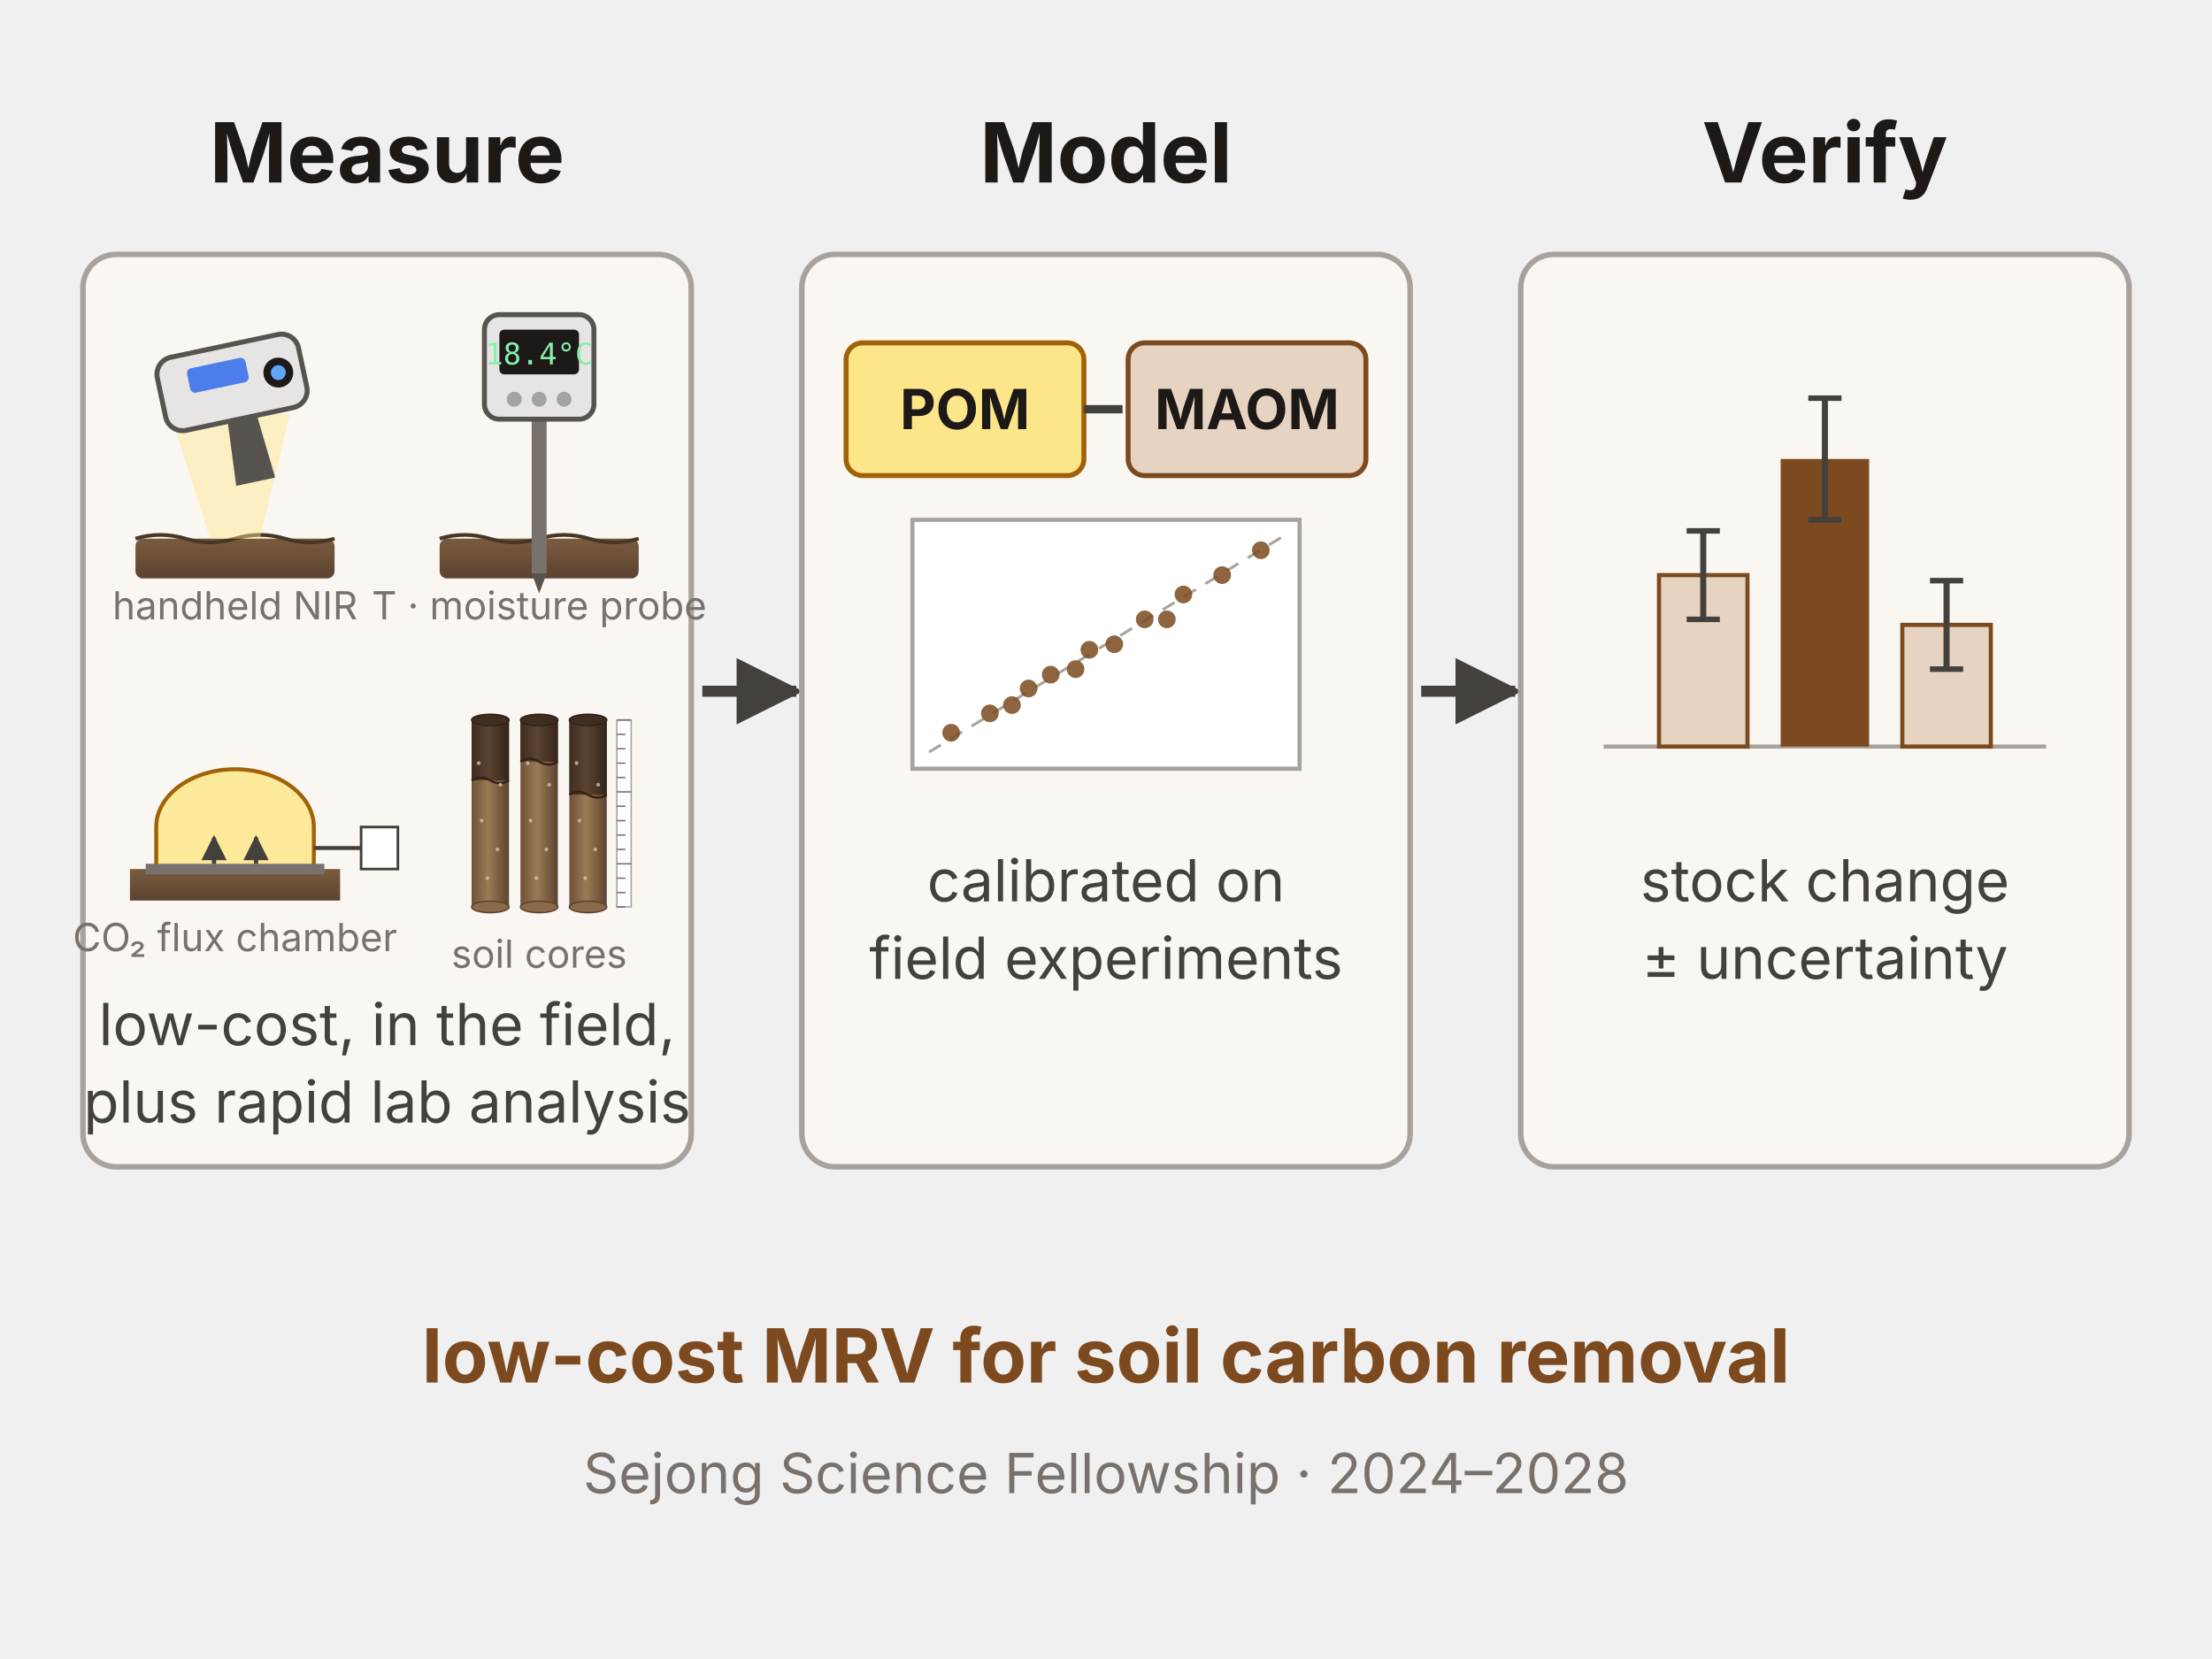
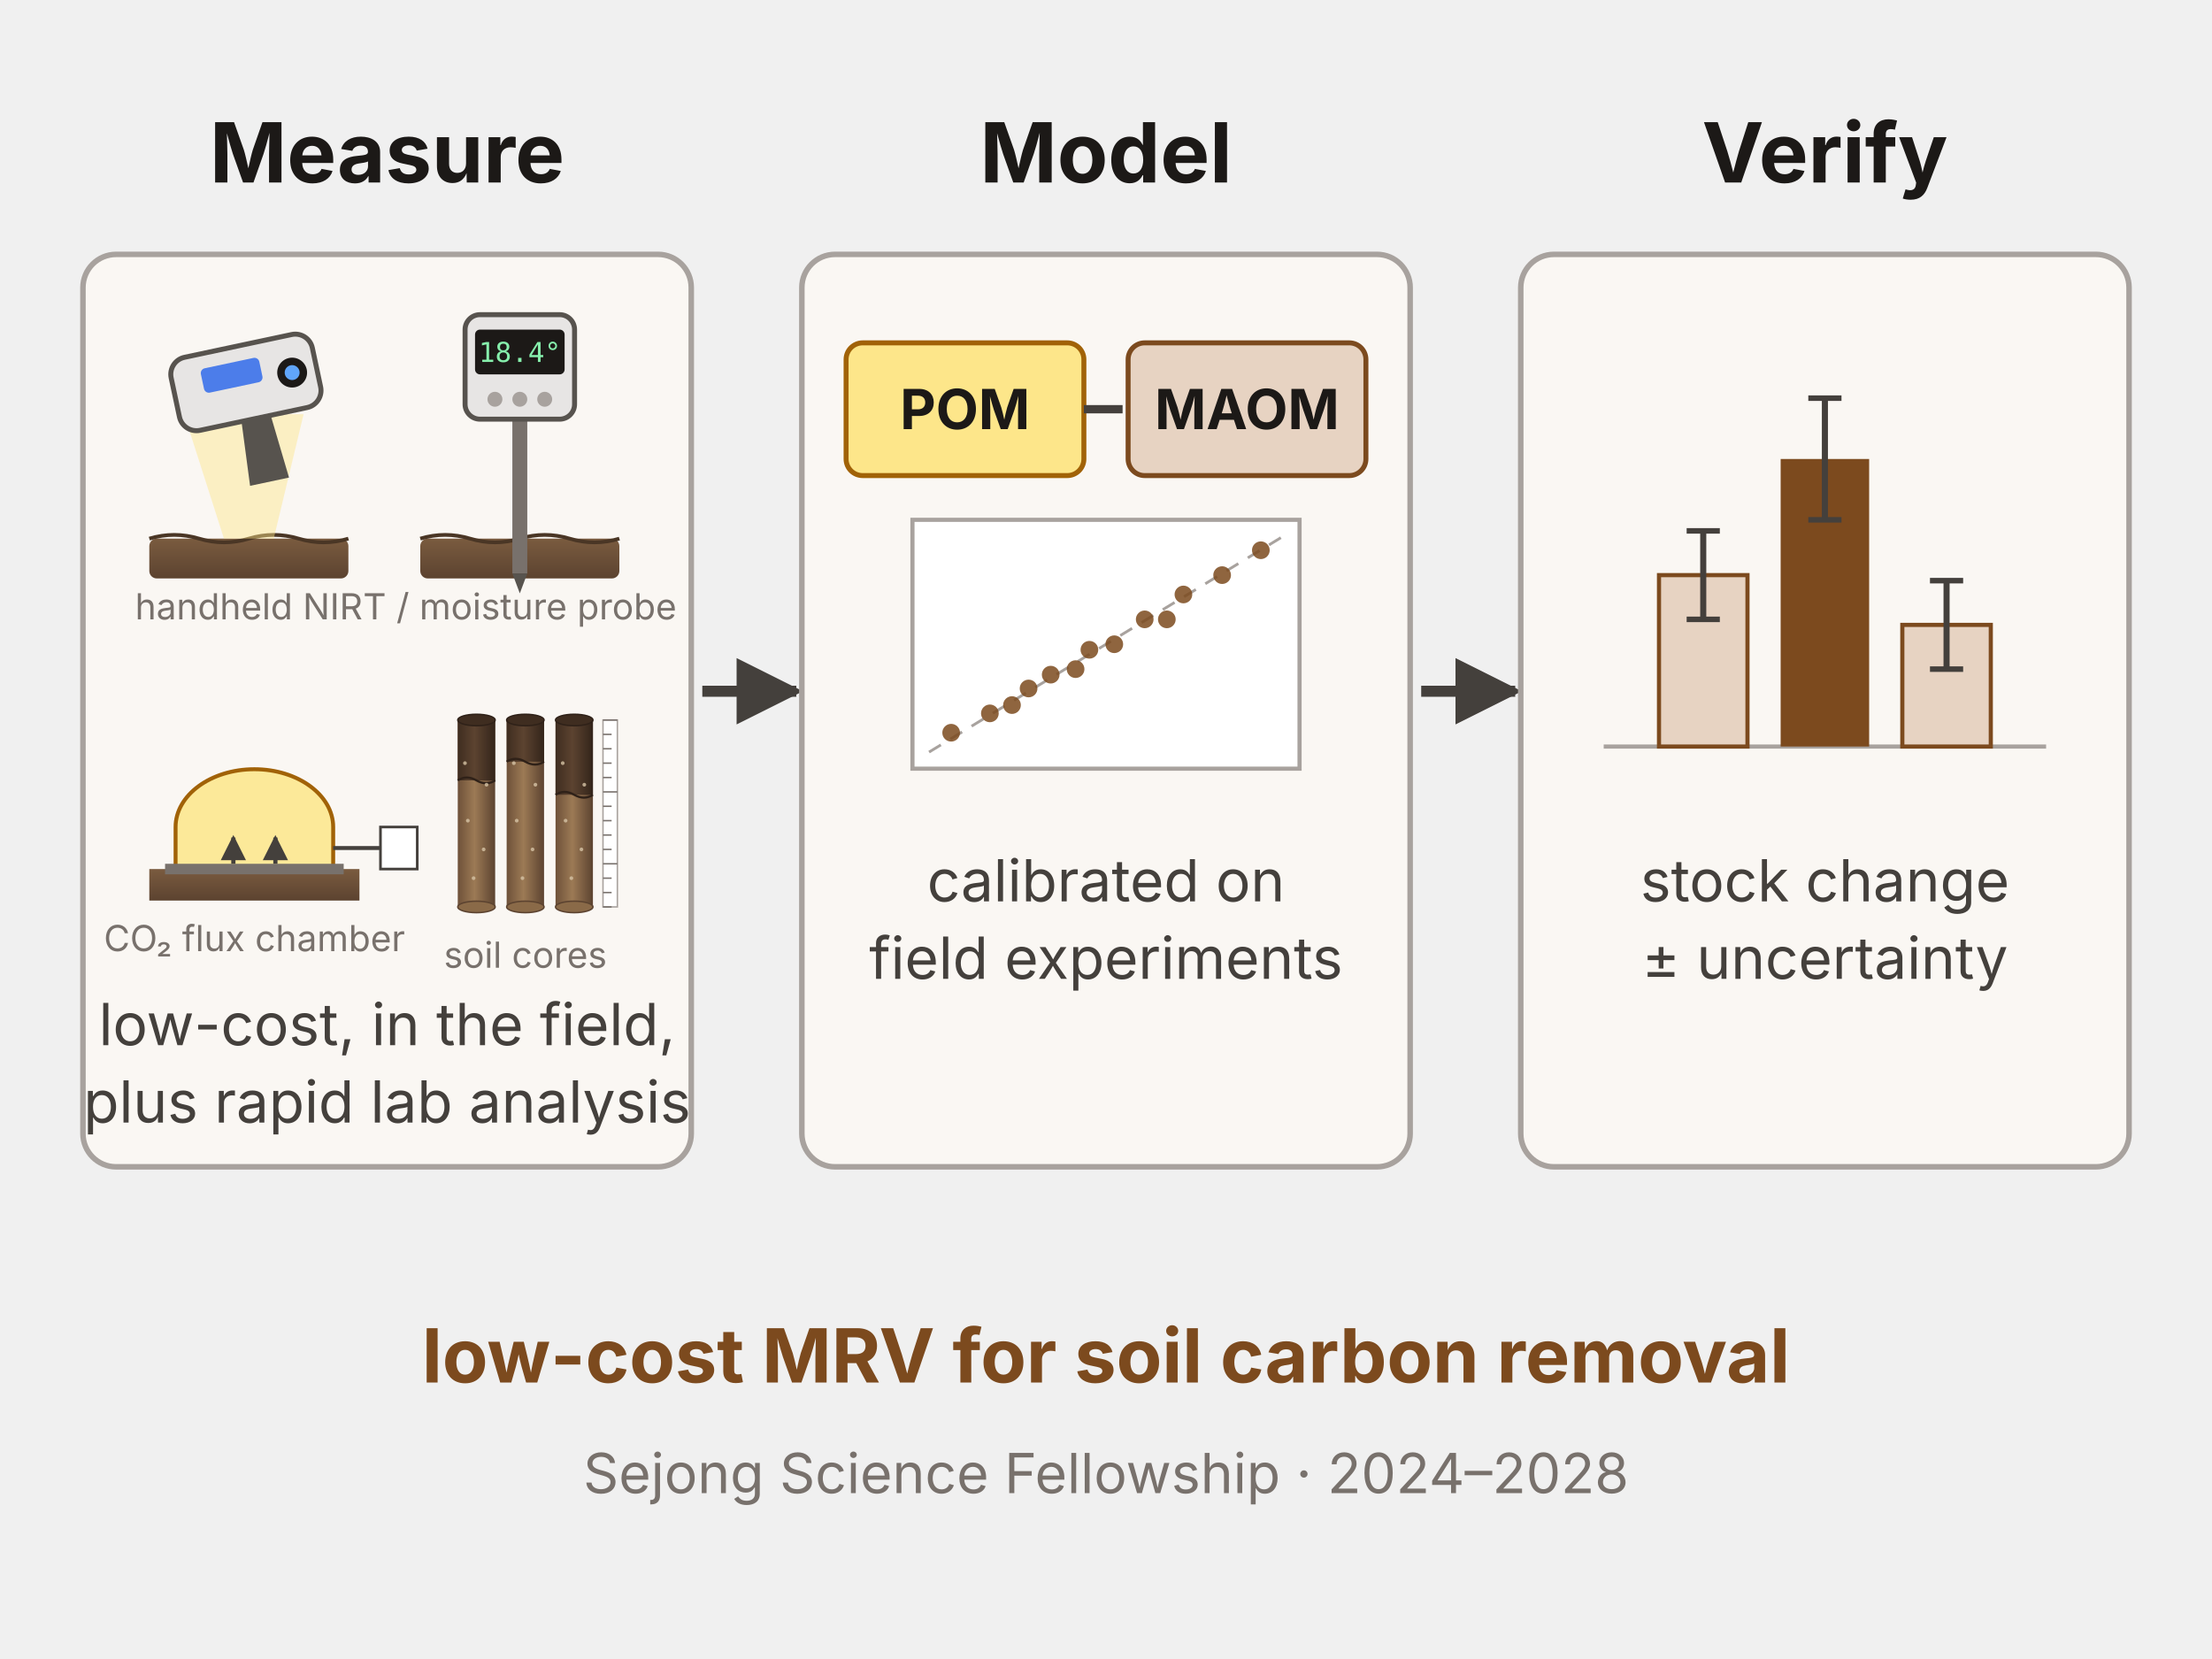
<svg xmlns="http://www.w3.org/2000/svg" viewBox="0 0 800 600" font-family="Inter, Helvetica, Arial, sans-serif" fill="#1c1917">
  <defs>
    <marker id="ah" viewBox="0 0 10 10" refX="9" refY="5" markerWidth="6" markerHeight="6" orient="auto-start-reverse">
      <path d="M0 0 L10 5 L0 10 z" fill="#44403c" />
    </marker>
    <marker id="ahg" viewBox="0 0 10 10" refX="9" refY="5" markerWidth="6" markerHeight="6" orient="auto-start-reverse">
      <path d="M0 0 L10 5 L0 10 z" fill="#4d7c0f" />
    </marker>
    <marker id="ahb" viewBox="0 0 10 10" refX="9" refY="5" markerWidth="6" markerHeight="6" orient="auto-start-reverse">
      <path d="M0 0 L10 5 L0 10 z" fill="#2563eb" />
    </marker>
    <marker id="aha" viewBox="0 0 10 10" refX="9" refY="5" markerWidth="6" markerHeight="6" orient="auto-start-reverse">
      <path d="M0 0 L10 5 L0 10 z" fill="#7c4a1e" />
    </marker>
    <linearGradient id="trunk" x1="0" x2="1">
      <stop offset="0" stop-color="#6b4a2e" />
      <stop offset=".5" stop-color="#8a6a48" />
      <stop offset="1" stop-color="#5c4330" />
    </linearGradient>
    <linearGradient id="core" x1="0" x2="1">
      <stop offset="0" stop-color="#6e5139" />
      <stop offset=".45" stop-color="#9c7a55" />
      <stop offset="1" stop-color="#5c4330" />
    </linearGradient>
    <linearGradient id="coretop" x1="0" x2="1">
      <stop offset="0" stop-color="#3f2d20" />
      <stop offset=".45" stop-color="#5c4330" />
      <stop offset="1" stop-color="#33241a" />
    </linearGradient>
    <linearGradient id="soilg" x1="0" y1="0" x2="0" y2="1">
      <stop offset="0" stop-color="#7a5b3f" />
      <stop offset="1" stop-color="#5c4330" />
    </linearGradient>
  </defs>
  <g font-size="30" font-weight="700" text-anchor="middle">
    <text x="140" y="66">Measure</text>
    <text x="400" y="66">Model</text>
    <text x="660" y="66">Verify</text>
  </g>
  <g stroke="#44403c" stroke-width="4" marker-end="url(#ah)">
    <line x1="254" y1="250" x2="288" y2="250" />
    <line x1="514" y1="250" x2="548" y2="250" />
  </g>
  <rect x="30" y="92" width="220" height="330" rx="12" fill="#faf7f3" stroke="#a8a29e" stroke-width="2" />
  <rect x="290" y="92" width="220" height="330" rx="12" fill="#faf7f3" stroke="#a8a29e" stroke-width="2" />
  <rect x="550" y="92" width="220" height="330" rx="12" fill="#faf7f3" stroke="#a8a29e" stroke-width="2" />
  <g transform="translate(30 92) scale(1.0)">
-     <g transform="translate(55 110) scale(0.9)">
+     <g transform="translate(60 110) scale(0.9)">
      <rect x="-40.0" y="-8" width="80" height="16" rx="3" fill="url(#soilg)" />
      <path d="M-40.0 -8 q 10.0 -3 20.0 0 t 20.0 0 t 20.0 0 t 20.0 0" fill="none" stroke="#4a3625" stroke-width="1.5" />
      <path d="M-10 -8 L-26 -58 L22 -58 L10 -8 Z" fill="#fde68a" fill-opacity=".45" />
      <g transform="rotate(-12 0 -70)">
        <rect x="-30" y="-86" width="58" height="30" rx="7" fill="#e7e5e4" stroke="#57534e" stroke-width="2" />
        <rect x="-18" y="-80" width="24" height="10" rx="2" fill="#2563eb" opacity=".8" />
        <circle cx="18" cy="-71" r="6" fill="#1c1917" />
        <circle cx="18" cy="-71" r="3" fill="#60a5fa" />
        <path d="M-6 -56 L-8 -30 L8 -30 L6 -56 Z" fill="#57534e" />
      </g>
    </g>
-     <g transform="translate(165 110) scale(0.9)">
+     <g transform="translate(158 110) scale(0.9)">
      <rect x="-40.0" y="-8" width="80" height="16" rx="3" fill="url(#soilg)" />
      <path d="M-40.0 -8 q 10.0 -3 20.0 0 t 20.0 0 t 20.0 0 t 20.0 0" fill="none" stroke="#4a3625" stroke-width="1.5" />
      <rect x="-3" y="-60" width="6" height="66" fill="#78716c" />
      <path d="M-3 6 L0 14 L3 6 Z" fill="#57534e" />
      <rect x="-22" y="-98" width="44" height="42" rx="6" fill="#e7e5e4" stroke="#57534e" stroke-width="2" />
-       <rect x="-16" y="-92" width="32" height="18" rx="2" fill="#1c1917" />
-       <text x="0" y="-78" font-size="12" font-family="Menlo, monospace" fill="#86efac" text-anchor="middle">18.4°C</text>
+       <rect x="-18" y="-92" width="36" height="18" rx="2" fill="#1c1917" />
+       <text x="0" y="-79" font-size="11" font-family="Menlo, monospace" fill="#86efac" text-anchor="middle">18.4°</text>
      <circle cx="-10" cy="-64" r="3" fill="#a8a29e" />
      <circle cx="0" cy="-64" r="3" fill="#a8a29e" />
      <circle cx="10" cy="-64" r="3" fill="#a8a29e" />
    </g>
-     <g transform="translate(55 228) scale(0.95)">
+     <g transform="translate(62 228) scale(0.95)">
      <rect x="-40" y="-6" width="80" height="12" fill="url(#soilg)" />
      <path d="M-30 -6 L-30 -22 A30 22 0 0 1 30 -22 L30 -6 Z" fill="#fde68a" fill-opacity=".85" stroke="#a16207" stroke-width="1.5" />
      <rect x="-34" y="-8" width="68" height="4" fill="#78716c" />
      <line x1="30" y1="-14" x2="48" y2="-14" stroke="#44403c" stroke-width="1.5" />
      <rect x="48" y="-22" width="14" height="16" fill="#fff" stroke="#44403c" />
      <g stroke="#44403c" stroke-width="1.6" marker-end="url(#ah)">
        <line x1="-8" y1="-8" x2="-8" y2="-18" />
        <line x1="8" y1="-8" x2="8" y2="-18" />
      </g>
    </g>
-     <g transform="translate(165 236) scale(0.52)">
+     <g transform="translate(160 236) scale(0.52)">
      <rect x="-47" y="-130" width="26" height="130" fill="url(#core)" />
      <rect x="-47" y="-130" width="26" height="42" fill="url(#coretop)" />
      <path d="M-47 -88 q 6 -4 13 0 t 13 0" fill="none" stroke="#2f2118" stroke-width="1.5" />
      <ellipse cx="-34" cy="-130" rx="13" ry="4" fill="#3f2d20" stroke="#2f2118" />
      <ellipse cx="-34" cy="0" rx="13" ry="4" fill="#8a6a48" stroke="#5c4330" />
      <circle cx="-40" cy="-60" r="1.3" fill="#d6c3a5" opacity=".8" />
      <circle cx="-29" cy="-40" r="1.3" fill="#d6c3a5" opacity=".8" />
      <circle cx="-36" cy="-20" r="1.3" fill="#d6c3a5" opacity=".8" />
      <circle cx="-27" cy="-85" r="1.3" fill="#d6c3a5" opacity=".8" />
      <circle cx="-42" cy="-100" r="1.3" fill="#d6c3a5" opacity=".8" />
      <rect x="-13" y="-130" width="26" height="130" fill="url(#core)" />
      <rect x="-13" y="-130" width="26" height="29" fill="url(#coretop)" />
      <path d="M-13 -101 q 6 -4 13 0 t 13 0" fill="none" stroke="#2f2118" stroke-width="1.5" />
      <ellipse cx="0" cy="-130" rx="13" ry="4" fill="#3f2d20" stroke="#2f2118" />
      <ellipse cx="0" cy="0" rx="13" ry="4" fill="#8a6a48" stroke="#5c4330" />
      <circle cx="-6" cy="-60" r="1.3" fill="#d6c3a5" opacity=".8" />
      <circle cx="5" cy="-40" r="1.3" fill="#d6c3a5" opacity=".8" />
      <circle cx="-2" cy="-20" r="1.3" fill="#d6c3a5" opacity=".8" />
      <circle cx="7" cy="-85" r="1.3" fill="#d6c3a5" opacity=".8" />
      <circle cx="-8" cy="-100" r="1.3" fill="#d6c3a5" opacity=".8" />
      <rect x="21" y="-130" width="26" height="130" fill="url(#core)" />
      <rect x="21" y="-130" width="26" height="52" fill="url(#coretop)" />
      <path d="M21 -78 q 6 -4 13 0 t 13 0" fill="none" stroke="#2f2118" stroke-width="1.5" />
      <ellipse cx="34" cy="-130" rx="13" ry="4" fill="#3f2d20" stroke="#2f2118" />
      <ellipse cx="34" cy="0" rx="13" ry="4" fill="#8a6a48" stroke="#5c4330" />
      <circle cx="28" cy="-60" r="1.3" fill="#d6c3a5" opacity=".8" />
      <circle cx="39" cy="-40" r="1.3" fill="#d6c3a5" opacity=".8" />
      <circle cx="32" cy="-20" r="1.3" fill="#d6c3a5" opacity=".8" />
      <circle cx="41" cy="-85" r="1.3" fill="#d6c3a5" opacity=".8" />
      <circle cx="26" cy="-100" r="1.3" fill="#d6c3a5" opacity=".8" />
      <rect x="54" y="-130" width="10" height="130" fill="#fff" stroke="#a8a29e" />
      <line x1="54" y1="-130" x2="64" y2="-130" stroke="#78716c" stroke-width="1" />
      <line x1="54" y1="-120" x2="60" y2="-120" stroke="#78716c" stroke-width="1" />
      <line x1="54" y1="-110" x2="60" y2="-110" stroke="#78716c" stroke-width="1" />
      <line x1="54" y1="-100" x2="60" y2="-100" stroke="#78716c" stroke-width="1" />
      <line x1="54" y1="-90" x2="60" y2="-90" stroke="#78716c" stroke-width="1" />
      <line x1="54" y1="-80" x2="64" y2="-80" stroke="#78716c" stroke-width="1" />
      <line x1="54" y1="-70" x2="60" y2="-70" stroke="#78716c" stroke-width="1" />
      <line x1="54" y1="-60" x2="60" y2="-60" stroke="#78716c" stroke-width="1" />
      <line x1="54" y1="-50" x2="60" y2="-50" stroke="#78716c" stroke-width="1" />
      <line x1="54" y1="-40" x2="60" y2="-40" stroke="#78716c" stroke-width="1" />
      <line x1="54" y1="-30" x2="64" y2="-30" stroke="#78716c" stroke-width="1" />
      <line x1="54" y1="-20" x2="60" y2="-20" stroke="#78716c" stroke-width="1" />
      <line x1="54" y1="-10" x2="60" y2="-10" stroke="#78716c" stroke-width="1" />
      <line x1="54" y1="0" x2="60" y2="0" stroke="#78716c" stroke-width="1" />
    </g>
-     <g font-size="14" text-anchor="middle" fill="#78716c">
-       <text x="55" y="132">handheld NIR</text>
-       <text x="165" y="132">T · moisture probe</text>
-       <text x="55" y="252">CO₂ flux chamber</text>
-       <text x="165" y="258">soil cores</text>
+     <g font-size="13" text-anchor="middle" fill="#78716c">
+       <text x="60" y="132">handheld NIR</text>
+       <text x="158" y="132">T / moisture probe</text>
+       <text x="62" y="252">CO₂ flux chamber</text>
+       <text x="160" y="258">soil cores</text>
    </g>
  </g>
  <g font-size="21" text-anchor="middle" fill="#44403c">
    <text x="140" y="378">low-cost, in the field,</text>
    <text x="140" y="406">plus rapid lab analysis</text>
  </g>
  <rect x="306" y="124" width="86" height="48" rx="6" fill="#fde68a" stroke="#a16207" stroke-width="1.8" />
  <text x="349.0" y="155.2" font-size="20" font-weight="700" text-anchor="middle">POM</text>
  <rect x="408" y="124" width="86" height="48" rx="6" fill="#e7d3c2" stroke="#7c4a1e" stroke-width="1.8" />
  <text x="451.0" y="155.2" font-size="20" font-weight="700" text-anchor="middle">MAOM</text>
  <line x1="392" y1="148" x2="406" y2="148" stroke="#44403c" stroke-width="3" />
  <g transform="translate(330 188)">
    <rect width="140" height="90" fill="#fff" stroke="#a8a29e" stroke-width="1.5" />
    <line x1="6" y1="84" x2="134" y2="6" stroke="#a8a29e" stroke-dasharray="5 4" />
    <circle cx="14" cy="77" r="3.2" fill="#7c4a1e" fill-opacity=".85" />
    <circle cx="28" cy="70" r="3.2" fill="#7c4a1e" fill-opacity=".85" />
    <circle cx="42" cy="61" r="3.2" fill="#7c4a1e" fill-opacity=".85" />
    <circle cx="50" cy="56" r="3.2" fill="#7c4a1e" fill-opacity=".85" />
    <circle cx="64" cy="47" r="3.2" fill="#7c4a1e" fill-opacity=".85" />
    <circle cx="73" cy="45" r="3.2" fill="#7c4a1e" fill-opacity=".85" />
    <circle cx="84" cy="36" r="3.2" fill="#7c4a1e" fill-opacity=".85" />
    <circle cx="98" cy="27" r="3.2" fill="#7c4a1e" fill-opacity=".85" />
    <circle cx="112" cy="20" r="3.2" fill="#7c4a1e" fill-opacity=".85" />
    <circle cx="126" cy="11" r="3.2" fill="#7c4a1e" fill-opacity=".85" />
    <circle cx="59" cy="54" r="3.2" fill="#7c4a1e" fill-opacity=".85" />
    <circle cx="92" cy="36" r="3.2" fill="#7c4a1e" fill-opacity=".85" />
    <circle cx="36" cy="67" r="3.2" fill="#7c4a1e" fill-opacity=".85" />
  </g>
  <g font-size="21" text-anchor="middle" fill="#44403c">
    <text x="400" y="326">calibrated on</text>
    <text x="400" y="354">field experiments</text>
  </g>
  <g transform="translate(580 270)">
    <line x1="0" y1="0" x2="160" y2="0" stroke="#a8a29e" stroke-width="1.5" />
    <rect x="20" y="-62" width="32" height="62" fill="#e7d3c2" stroke="#7c4a1e" stroke-width="1.5" />
    <line x1="36" y1="-78" x2="36" y2="-46" stroke="#44403c" stroke-width="2.2" />
    <line x1="30" y1="-78" x2="42" y2="-78" stroke="#44403c" stroke-width="2" />
    <line x1="30" y1="-46" x2="42" y2="-46" stroke="#44403c" stroke-width="2" />
    <rect x="64" y="-104" width="32" height="104" fill="#7c4a1e" />
    <line x1="80" y1="-126" x2="80" y2="-82" stroke="#44403c" stroke-width="2.2" />
    <line x1="74" y1="-126" x2="86" y2="-126" stroke="#44403c" stroke-width="2" />
    <line x1="74" y1="-82" x2="86" y2="-82" stroke="#44403c" stroke-width="2" />
    <rect x="108" y="-44" width="32" height="44" fill="#e7d3c2" stroke="#7c4a1e" stroke-width="1.5" />
    <line x1="124" y1="-60" x2="124" y2="-28" stroke="#44403c" stroke-width="2.2" />
    <line x1="118" y1="-60" x2="130" y2="-60" stroke="#44403c" stroke-width="2" />
    <line x1="118" y1="-28" x2="130" y2="-28" stroke="#44403c" stroke-width="2" />
  </g>
  <g font-size="21" text-anchor="middle" fill="#44403c">
    <text x="660" y="326">stock change</text>
    <text x="660" y="354">± uncertainty</text>
  </g>
  <text x="400" y="500" font-size="27" font-weight="700" text-anchor="middle" fill="#7c4a1e">low-cost MRV for soil carbon removal</text>
  <text x="400" y="540" font-size="20" text-anchor="middle" fill="#78716c">Sejong Science Fellowship · 2024–2028</text>
</svg>
